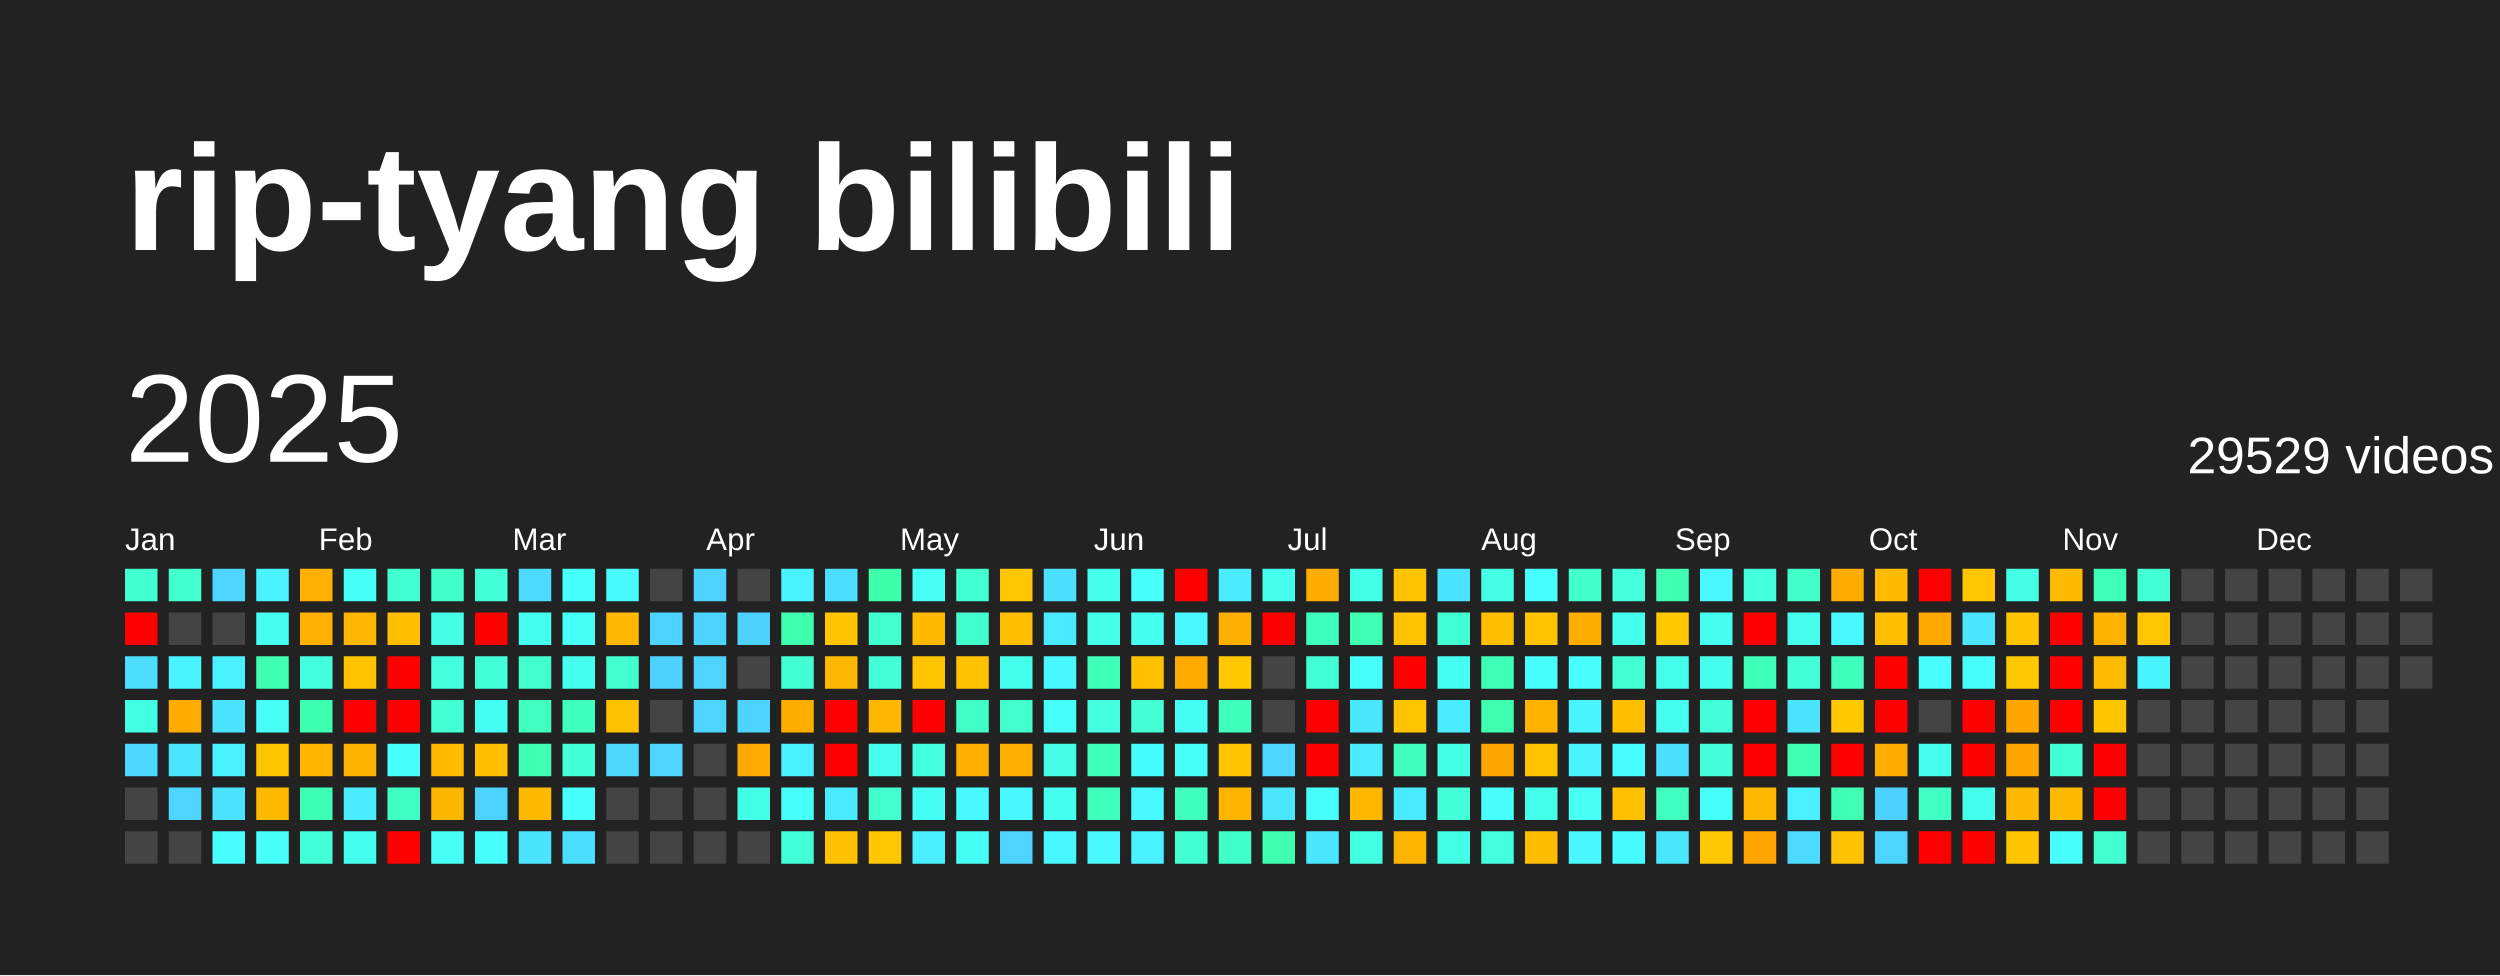
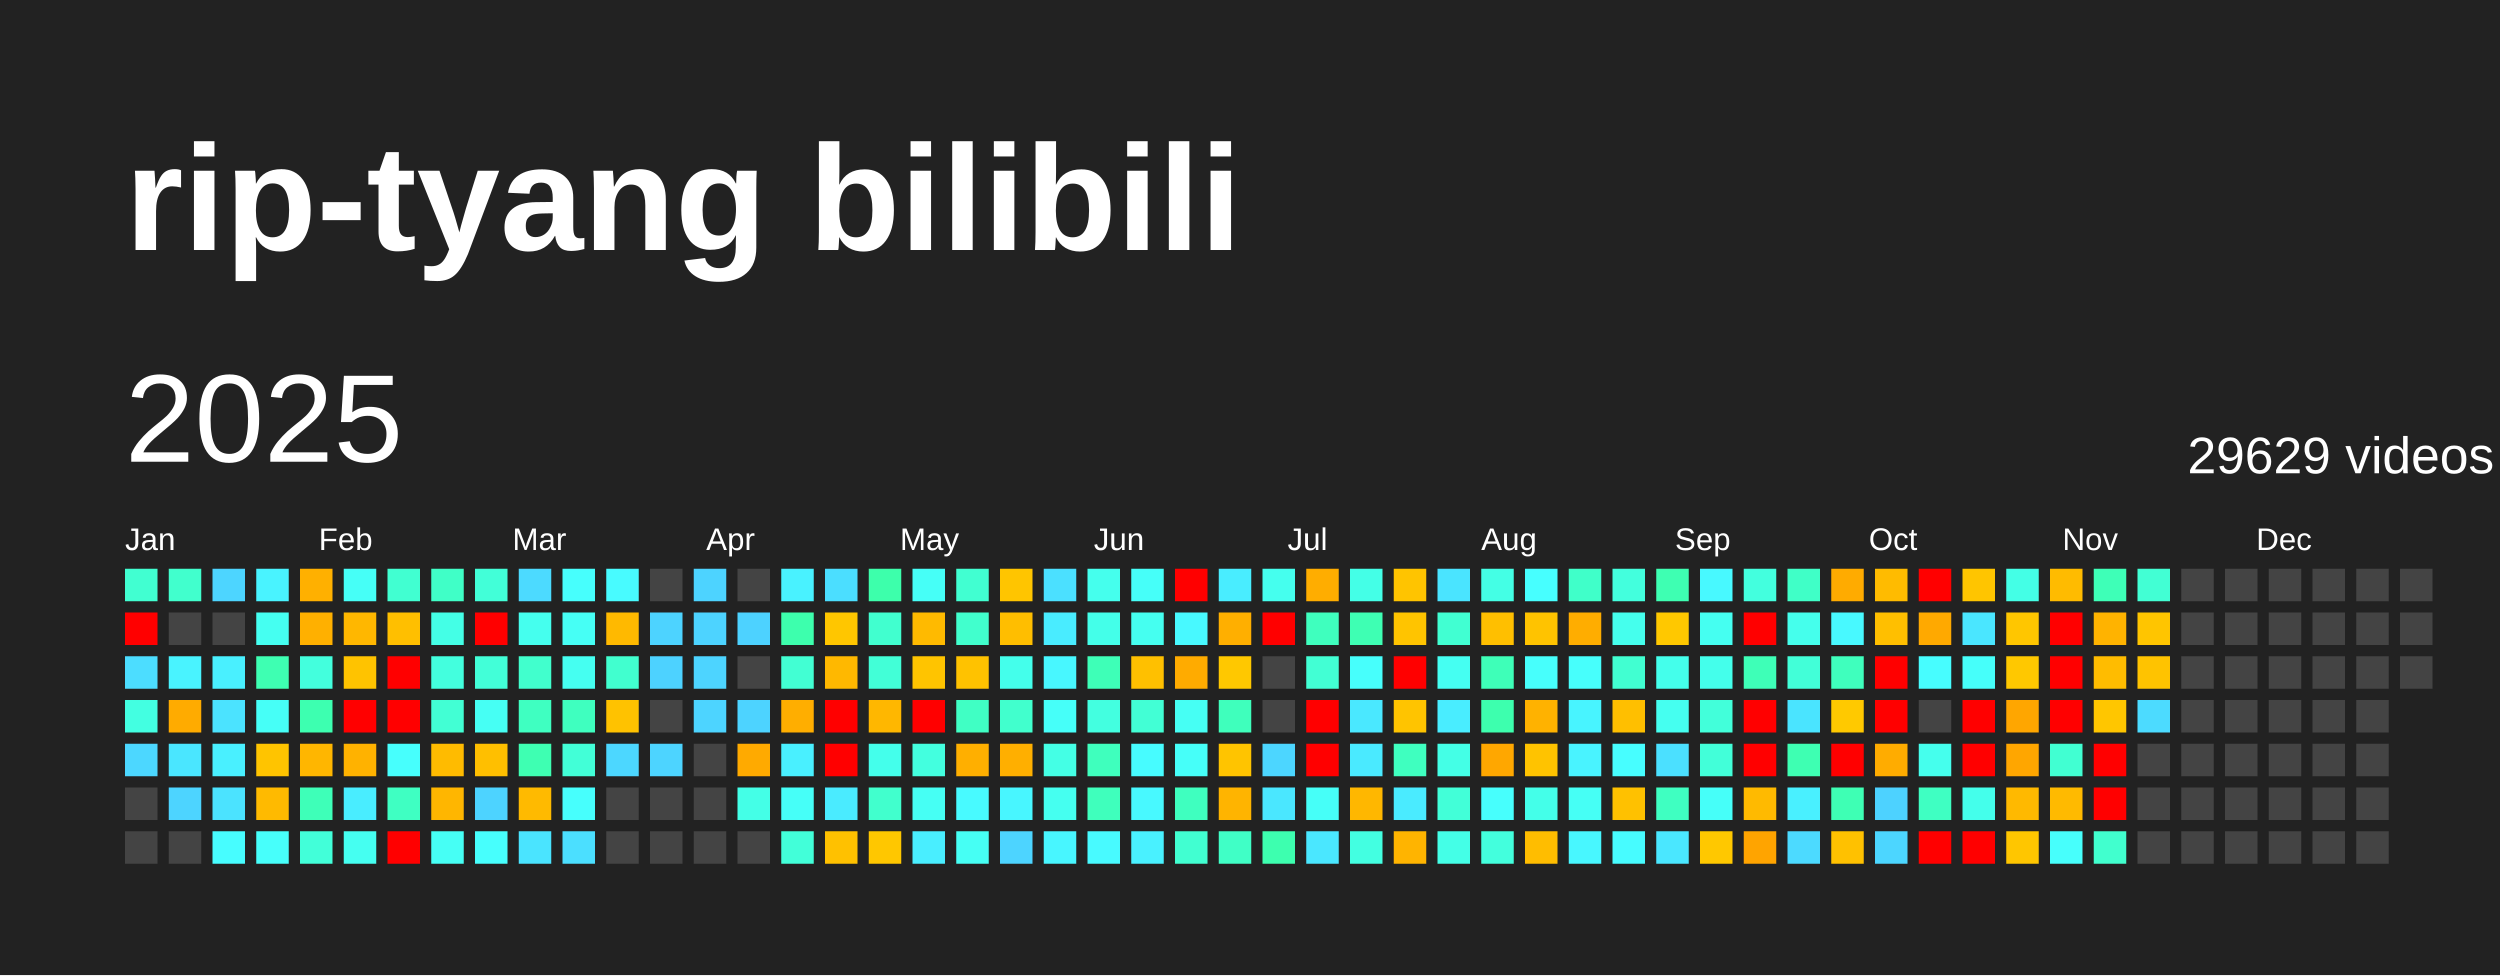
<svg xmlns="http://www.w3.org/2000/svg" baseProfile="full" height="78mm" version="1.1" viewBox="0,0,200,78" width="200mm">
  <defs />
  <rect fill="#222222" height="78" width="200" x="0" y="0" />
  <text fill="#FFFFFF" style="font-size:12px; font-family:Arial; font-weight:bold;" x="10" y="20">rip-tyang bilibili</text>
  <text dominant-baseline="hanging" fill="#FFFFFF" style="font-size:10.0px; font-family:Arial;" x="10" y="30">2025</text>
-   <text dominant-baseline="hanging" fill="#FFFFFF" style="font-size:4.125px; font-family:Arial;" x="175" y="35">29529 videos</text>
+   <text dominant-baseline="hanging" fill="#FFFFFF" style="font-size:4.125px; font-family:Arial;" x="175" y="35">29629 videos</text>
  <text fill="#FFFFFF" style="font-size:2.5px; font-family:Arial" x="10.0" y="44">Jan</text>
  <text fill="#FFFFFF" style="font-size:2.5px; font-family:Arial" x="25.5" y="44">Feb</text>
  <text fill="#FFFFFF" style="font-size:2.5px; font-family:Arial" x="41.0" y="44">Mar</text>
  <text fill="#FFFFFF" style="font-size:2.5px; font-family:Arial" x="56.5" y="44">Apr</text>
  <text fill="#FFFFFF" style="font-size:2.5px; font-family:Arial" x="72.0" y="44">May</text>
  <text fill="#FFFFFF" style="font-size:2.5px; font-family:Arial" x="87.5" y="44">Jun</text>
  <text fill="#FFFFFF" style="font-size:2.5px; font-family:Arial" x="103.0" y="44">Jul</text>
  <text fill="#FFFFFF" style="font-size:2.5px; font-family:Arial" x="118.5" y="44">Aug</text>
  <text fill="#FFFFFF" style="font-size:2.5px; font-family:Arial" x="134.0" y="44">Sep</text>
  <text fill="#FFFFFF" style="font-size:2.5px; font-family:Arial" x="149.5" y="44">Oct</text>
  <text fill="#FFFFFF" style="font-size:2.5px; font-family:Arial" x="165.0" y="44">Nov</text>
  <text fill="#FFFFFF" style="font-size:2.5px; font-family:Arial" x="180.5" y="44">Dec</text>
  <rect fill="#41ffd1" height="2.6" width="2.6" x="10.0" y="45.5" />
  <rect fill="red" height="2.6" width="2.6" x="10.0" y="49.0" />
  <rect fill="#4cddff" height="2.6" width="2.6" x="10.0" y="52.5" />
  <rect fill="#43ffe1" height="2.6" width="2.6" x="10.0" y="56.0" />
  <rect fill="#4cd7ff" height="2.6" width="2.6" x="10.0" y="59.5" />
  <rect fill="#444444" height="2.6" width="2.6" x="10.0" y="63.0" />
  <rect fill="#444444" height="2.6" width="2.6" x="10.0" y="66.5" />
  <rect fill="#41ffcd" height="2.6" width="2.6" x="13.5" y="45.5" />
  <rect fill="#444444" height="2.6" width="2.6" x="13.5" y="49.0" />
  <rect fill="#49f3ff" height="2.6" width="2.6" x="13.5" y="52.5" />
  <rect fill="#ffab00" height="2.6" width="2.6" x="13.5" y="56.0" />
  <rect fill="#4ae6ff" height="2.6" width="2.6" x="13.5" y="59.5" />
  <rect fill="#4dd4ff" height="2.6" width="2.6" x="13.5" y="63.0" />
  <rect fill="#444444" height="2.6" width="2.6" x="13.5" y="66.5" />
  <rect fill="#4dd5ff" height="2.6" width="2.6" x="17.0" y="45.5" />
  <rect fill="#444444" height="2.6" width="2.6" x="17.0" y="49.0" />
  <rect fill="#49f0ff" height="2.6" width="2.6" x="17.0" y="52.5" />
  <rect fill="#4be3ff" height="2.6" width="2.6" x="17.0" y="56.0" />
  <rect fill="#49f0ff" height="2.6" width="2.6" x="17.0" y="59.5" />
  <rect fill="#4be3ff" height="2.6" width="2.6" x="17.0" y="63.0" />
  <rect fill="#47fdff" height="2.6" width="2.6" x="17.0" y="66.5" />
  <rect fill="#49f3ff" height="2.6" width="2.6" x="20.5" y="45.5" />
  <rect fill="#45fff1" height="2.6" width="2.6" x="20.5" y="49.0" />
  <rect fill="#3effb2" height="2.6" width="2.6" x="20.5" y="52.5" />
  <rect fill="#46fff7" height="2.6" width="2.6" x="20.5" y="56.0" />
  <rect fill="#ffc400" height="2.6" width="2.6" x="20.5" y="59.5" />
  <rect fill="#ffba00" height="2.6" width="2.6" x="20.5" y="63.0" />
  <rect fill="#47fffb" height="2.6" width="2.6" x="20.5" y="66.5" />
  <rect fill="#ffb000" height="2.6" width="2.6" x="24.0" y="45.5" />
  <rect fill="#ffb000" height="2.6" width="2.6" x="24.0" y="49.0" />
  <rect fill="#43ffdd" height="2.6" width="2.6" x="24.0" y="52.5" />
  <rect fill="#3dffb0" height="2.6" width="2.6" x="24.0" y="56.0" />
  <rect fill="#ffb600" height="2.6" width="2.6" x="24.0" y="59.5" />
  <rect fill="#3effb8" height="2.6" width="2.6" x="24.0" y="63.0" />
  <rect fill="#42ffd9" height="2.6" width="2.6" x="24.0" y="66.5" />
  <rect fill="#46fff7" height="2.6" width="2.6" x="27.5" y="45.5" />
  <rect fill="#ffb700" height="2.6" width="2.6" x="27.5" y="49.0" />
  <rect fill="#ffc300" height="2.6" width="2.6" x="27.5" y="52.5" />
  <rect fill="red" height="2.6" width="2.6" x="27.5" y="56.0" />
  <rect fill="#ffb200" height="2.6" width="2.6" x="27.5" y="59.5" />
  <rect fill="#49edff" height="2.6" width="2.6" x="27.5" y="63.0" />
  <rect fill="#45fff1" height="2.6" width="2.6" x="27.5" y="66.5" />
  <rect fill="#41ffd1" height="2.6" width="2.6" x="31.0" y="45.5" />
  <rect fill="#ffbf00" height="2.6" width="2.6" x="31.0" y="49.0" />
  <rect fill="red" height="2.6" width="2.6" x="31.0" y="52.5" />
  <rect fill="red" height="2.6" width="2.6" x="31.0" y="56.0" />
  <rect fill="#47fffd" height="2.6" width="2.6" x="31.0" y="59.5" />
  <rect fill="#3fffc2" height="2.6" width="2.6" x="31.0" y="63.0" />
  <rect fill="red" height="2.6" width="2.6" x="31.0" y="66.5" />
  <rect fill="#40ffc7" height="2.6" width="2.6" x="34.5" y="45.5" />
  <rect fill="#44ffe6" height="2.6" width="2.6" x="34.5" y="49.0" />
  <rect fill="#43ffde" height="2.6" width="2.6" x="34.5" y="52.5" />
  <rect fill="#42ffd4" height="2.6" width="2.6" x="34.5" y="56.0" />
  <rect fill="#ffbb00" height="2.6" width="2.6" x="34.5" y="59.5" />
  <rect fill="#ffb600" height="2.6" width="2.6" x="34.5" y="63.0" />
  <rect fill="#46fff5" height="2.6" width="2.6" x="34.5" y="66.5" />
  <rect fill="#42ffd8" height="2.6" width="2.6" x="38.0" y="45.5" />
  <rect fill="red" height="2.6" width="2.6" x="38.0" y="49.0" />
  <rect fill="#42ffd8" height="2.6" width="2.6" x="38.0" y="52.5" />
  <rect fill="#46fff4" height="2.6" width="2.6" x="38.0" y="56.0" />
  <rect fill="#ffbf00" height="2.6" width="2.6" x="38.0" y="59.5" />
  <rect fill="#4dd3ff" height="2.6" width="2.6" x="38.0" y="63.0" />
  <rect fill="#47fffd" height="2.6" width="2.6" x="38.0" y="66.5" />
  <rect fill="#4cdaff" height="2.6" width="2.6" x="41.5" y="45.5" />
  <rect fill="#45ffee" height="2.6" width="2.6" x="41.5" y="49.0" />
  <rect fill="#41ffcd" height="2.6" width="2.6" x="41.5" y="52.5" />
  <rect fill="#3fffc1" height="2.6" width="2.6" x="41.5" y="56.0" />
  <rect fill="#3effb2" height="2.6" width="2.6" x="41.5" y="59.5" />
  <rect fill="#ffba00" height="2.6" width="2.6" x="41.5" y="63.0" />
  <rect fill="#4ae4ff" height="2.6" width="2.6" x="41.5" y="66.5" />
  <rect fill="#47fffd" height="2.6" width="2.6" x="45.0" y="45.5" />
  <rect fill="#46fff5" height="2.6" width="2.6" x="45.0" y="49.0" />
  <rect fill="#45fff1" height="2.6" width="2.6" x="45.0" y="52.5" />
  <rect fill="#3fffbf" height="2.6" width="2.6" x="45.0" y="56.0" />
  <rect fill="#42ffd7" height="2.6" width="2.6" x="45.0" y="59.5" />
  <rect fill="#47fffd" height="2.6" width="2.6" x="45.0" y="63.0" />
  <rect fill="#4bdfff" height="2.6" width="2.6" x="45.0" y="66.5" />
  <rect fill="#48fbff" height="2.6" width="2.6" x="48.5" y="45.5" />
  <rect fill="#ffb900" height="2.6" width="2.6" x="48.5" y="49.0" />
  <rect fill="#41ffcf" height="2.6" width="2.6" x="48.5" y="52.5" />
  <rect fill="#ffc200" height="2.6" width="2.6" x="48.5" y="56.0" />
  <rect fill="#4cd7ff" height="2.6" width="2.6" x="48.5" y="59.5" />
  <rect fill="#444444" height="2.6" width="2.6" x="48.5" y="63.0" />
  <rect fill="#444444" height="2.6" width="2.6" x="48.5" y="66.5" />
  <rect fill="#444444" height="2.6" width="2.6" x="52.0" y="45.5" />
  <rect fill="#4dd3ff" height="2.6" width="2.6" x="52.0" y="49.0" />
  <rect fill="#4dd2ff" height="2.6" width="2.6" x="52.0" y="52.5" />
  <rect fill="#444444" height="2.6" width="2.6" x="52.0" y="56.0" />
  <rect fill="#4dd4ff" height="2.6" width="2.6" x="52.0" y="59.5" />
  <rect fill="#444444" height="2.6" width="2.6" x="52.0" y="63.0" />
  <rect fill="#444444" height="2.6" width="2.6" x="52.0" y="66.5" />
  <rect fill="#4dd3ff" height="2.6" width="2.6" x="55.5" y="45.5" />
  <rect fill="#4dd3ff" height="2.6" width="2.6" x="55.5" y="49.0" />
  <rect fill="#4dd4ff" height="2.6" width="2.6" x="55.5" y="52.5" />
  <rect fill="#4dd4ff" height="2.6" width="2.6" x="55.5" y="56.0" />
  <rect fill="#444444" height="2.6" width="2.6" x="55.5" y="59.5" />
  <rect fill="#444444" height="2.6" width="2.6" x="55.5" y="63.0" />
  <rect fill="#444444" height="2.6" width="2.6" x="55.5" y="66.5" />
  <rect fill="#444444" height="2.6" width="2.6" x="59.0" y="45.5" />
  <rect fill="#4dd2ff" height="2.6" width="2.6" x="59.0" y="49.0" />
  <rect fill="#444444" height="2.6" width="2.6" x="59.0" y="52.5" />
  <rect fill="#4dd3ff" height="2.6" width="2.6" x="59.0" y="56.0" />
  <rect fill="#ffaa00" height="2.6" width="2.6" x="59.0" y="59.5" />
  <rect fill="#44ffe7" height="2.6" width="2.6" x="59.0" y="63.0" />
  <rect fill="#444444" height="2.6" width="2.6" x="59.0" y="66.5" />
  <rect fill="#49f2ff" height="2.6" width="2.6" x="62.5" y="45.5" />
  <rect fill="#3dffad" height="2.6" width="2.6" x="62.5" y="49.0" />
  <rect fill="#42ffd3" height="2.6" width="2.6" x="62.5" y="52.5" />
  <rect fill="#ffae00" height="2.6" width="2.6" x="62.5" y="56.0" />
  <rect fill="#49f0ff" height="2.6" width="2.6" x="62.5" y="59.5" />
  <rect fill="#46fff8" height="2.6" width="2.6" x="62.5" y="63.0" />
  <rect fill="#42ffd9" height="2.6" width="2.6" x="62.5" y="66.5" />
  <rect fill="#4bdeff" height="2.6" width="2.6" x="66.0" y="45.5" />
  <rect fill="#ffc600" height="2.6" width="2.6" x="66.0" y="49.0" />
  <rect fill="#ffb800" height="2.6" width="2.6" x="66.0" y="52.5" />
  <rect fill="red" height="2.6" width="2.6" x="66.0" y="56.0" />
  <rect fill="red" height="2.6" width="2.6" x="66.0" y="59.5" />
  <rect fill="#4aebff" height="2.6" width="2.6" x="66.0" y="63.0" />
  <rect fill="#ffc100" height="2.6" width="2.6" x="66.0" y="66.5" />
  <rect fill="#3dffab" height="2.6" width="2.6" x="69.5" y="45.5" />
  <rect fill="#41ffcf" height="2.6" width="2.6" x="69.5" y="49.0" />
  <rect fill="#42ffd7" height="2.6" width="2.6" x="69.5" y="52.5" />
  <rect fill="#ffb700" height="2.6" width="2.6" x="69.5" y="56.0" />
  <rect fill="#44ffeb" height="2.6" width="2.6" x="69.5" y="59.5" />
  <rect fill="#41ffcd" height="2.6" width="2.6" x="69.5" y="63.0" />
  <rect fill="#ffc700" height="2.6" width="2.6" x="69.5" y="66.5" />
  <rect fill="#46fff7" height="2.6" width="2.6" x="73.0" y="45.5" />
  <rect fill="#ffba00" height="2.6" width="2.6" x="73.0" y="49.0" />
  <rect fill="#ffc400" height="2.6" width="2.6" x="73.0" y="52.5" />
  <rect fill="red" height="2.6" width="2.6" x="73.0" y="56.0" />
  <rect fill="#43ffdf" height="2.6" width="2.6" x="73.0" y="59.5" />
  <rect fill="#46fff4" height="2.6" width="2.6" x="73.0" y="63.0" />
  <rect fill="#49eeff" height="2.6" width="2.6" x="73.0" y="66.5" />
  <rect fill="#41ffd1" height="2.6" width="2.6" x="76.5" y="45.5" />
  <rect fill="#41ffcd" height="2.6" width="2.6" x="76.5" y="49.0" />
  <rect fill="#ffc200" height="2.6" width="2.6" x="76.5" y="52.5" />
  <rect fill="#40ffc4" height="2.6" width="2.6" x="76.5" y="56.0" />
  <rect fill="#ffaf00" height="2.6" width="2.6" x="76.5" y="59.5" />
  <rect fill="#48faff" height="2.6" width="2.6" x="76.5" y="63.0" />
  <rect fill="#46fff4" height="2.6" width="2.6" x="76.5" y="66.5" />
  <rect fill="#ffc500" height="2.6" width="2.6" x="80.0" y="45.5" />
  <rect fill="#ffbe00" height="2.6" width="2.6" x="80.0" y="49.0" />
  <rect fill="#44ffeb" height="2.6" width="2.6" x="80.0" y="52.5" />
  <rect fill="#41ffcd" height="2.6" width="2.6" x="80.0" y="56.0" />
  <rect fill="#ffaf00" height="2.6" width="2.6" x="80.0" y="59.5" />
  <rect fill="#48f6ff" height="2.6" width="2.6" x="80.0" y="63.0" />
  <rect fill="#4dd4ff" height="2.6" width="2.6" x="80.0" y="66.5" />
  <rect fill="#4be0ff" height="2.6" width="2.6" x="83.5" y="45.5" />
  <rect fill="#49ecff" height="2.6" width="2.6" x="83.5" y="49.0" />
  <rect fill="#48f7ff" height="2.6" width="2.6" x="83.5" y="52.5" />
  <rect fill="#46fff9" height="2.6" width="2.6" x="83.5" y="56.0" />
  <rect fill="#44ffe5" height="2.6" width="2.6" x="83.5" y="59.5" />
  <rect fill="#45fff0" height="2.6" width="2.6" x="83.5" y="63.0" />
  <rect fill="#48f6ff" height="2.6" width="2.6" x="83.5" y="66.5" />
  <rect fill="#45ffed" height="2.6" width="2.6" x="87.0" y="45.5" />
  <rect fill="#44ffe9" height="2.6" width="2.6" x="87.0" y="49.0" />
  <rect fill="#3effb7" height="2.6" width="2.6" x="87.0" y="52.5" />
  <rect fill="#43ffe0" height="2.6" width="2.6" x="87.0" y="56.0" />
  <rect fill="#3fffbd" height="2.6" width="2.6" x="87.0" y="59.5" />
  <rect fill="#3fffbc" height="2.6" width="2.6" x="87.0" y="63.0" />
  <rect fill="#48faff" height="2.6" width="2.6" x="87.0" y="66.5" />
  <rect fill="#46fff9" height="2.6" width="2.6" x="90.5" y="45.5" />
  <rect fill="#45fff0" height="2.6" width="2.6" x="90.5" y="49.0" />
  <rect fill="#ffc000" height="2.6" width="2.6" x="90.5" y="52.5" />
  <rect fill="#42ffd5" height="2.6" width="2.6" x="90.5" y="56.0" />
  <rect fill="#47fcff" height="2.6" width="2.6" x="90.5" y="59.5" />
  <rect fill="#48f9ff" height="2.6" width="2.6" x="90.5" y="63.0" />
  <rect fill="#49f1ff" height="2.6" width="2.6" x="90.5" y="66.5" />
  <rect fill="red" height="2.6" width="2.6" x="94.0" y="45.5" />
  <rect fill="#48f9ff" height="2.6" width="2.6" x="94.0" y="49.0" />
  <rect fill="#ffab00" height="2.6" width="2.6" x="94.0" y="52.5" />
  <rect fill="#46fff4" height="2.6" width="2.6" x="94.0" y="56.0" />
  <rect fill="#46fff9" height="2.6" width="2.6" x="94.0" y="59.5" />
  <rect fill="#3fffbf" height="2.6" width="2.6" x="94.0" y="63.0" />
  <rect fill="#41ffd1" height="2.6" width="2.6" x="94.0" y="66.5" />
  <rect fill="#49edff" height="2.6" width="2.6" x="97.5" y="45.5" />
  <rect fill="#ffaf00" height="2.6" width="2.6" x="97.5" y="49.0" />
  <rect fill="#ffc800" height="2.6" width="2.6" x="97.5" y="52.5" />
  <rect fill="#3fffbc" height="2.6" width="2.6" x="97.5" y="56.0" />
  <rect fill="#ffc400" height="2.6" width="2.6" x="97.5" y="59.5" />
  <rect fill="#ffb400" height="2.6" width="2.6" x="97.5" y="63.0" />
  <rect fill="#40ffc6" height="2.6" width="2.6" x="97.5" y="66.5" />
  <rect fill="#45ffee" height="2.6" width="2.6" x="101.0" y="45.5" />
  <rect fill="red" height="2.6" width="2.6" x="101.0" y="49.0" />
  <rect fill="#444444" height="2.6" width="2.6" x="101.0" y="52.5" />
  <rect fill="#444444" height="2.6" width="2.6" x="101.0" y="56.0" />
  <rect fill="#4cd6ff" height="2.6" width="2.6" x="101.0" y="59.5" />
  <rect fill="#4ae7ff" height="2.6" width="2.6" x="101.0" y="63.0" />
  <rect fill="#3dffaf" height="2.6" width="2.6" x="101.0" y="66.5" />
  <rect fill="#ffad00" height="2.6" width="2.6" x="104.5" y="45.5" />
  <rect fill="#3fffbe" height="2.6" width="2.6" x="104.5" y="49.0" />
  <rect fill="#42ffd4" height="2.6" width="2.6" x="104.5" y="52.5" />
  <rect fill="red" height="2.6" width="2.6" x="104.5" y="56.0" />
  <rect fill="red" height="2.6" width="2.6" x="104.5" y="59.5" />
  <rect fill="#46fff8" height="2.6" width="2.6" x="104.5" y="63.0" />
  <rect fill="#4ae7ff" height="2.6" width="2.6" x="104.5" y="66.5" />
  <rect fill="#44ffe7" height="2.6" width="2.6" x="108.0" y="45.5" />
  <rect fill="#3effb3" height="2.6" width="2.6" x="108.0" y="49.0" />
  <rect fill="#47fffc" height="2.6" width="2.6" x="108.0" y="52.5" />
  <rect fill="#4ae8ff" height="2.6" width="2.6" x="108.0" y="56.0" />
  <rect fill="#4aeaff" height="2.6" width="2.6" x="108.0" y="59.5" />
  <rect fill="#ffb700" height="2.6" width="2.6" x="108.0" y="63.0" />
  <rect fill="#43ffe1" height="2.6" width="2.6" x="108.0" y="66.5" />
  <rect fill="#ffc400" height="2.6" width="2.6" x="111.5" y="45.5" />
  <rect fill="#ffc400" height="2.6" width="2.6" x="111.5" y="49.0" />
  <rect fill="red" height="2.6" width="2.6" x="111.5" y="52.5" />
  <rect fill="#ffc400" height="2.6" width="2.6" x="111.5" y="56.0" />
  <rect fill="#3fffbf" height="2.6" width="2.6" x="111.5" y="59.5" />
  <rect fill="#4aebff" height="2.6" width="2.6" x="111.5" y="63.0" />
  <rect fill="#ffb400" height="2.6" width="2.6" x="111.5" y="66.5" />
  <rect fill="#4ae4ff" height="2.6" width="2.6" x="115.0" y="45.5" />
  <rect fill="#41ffd2" height="2.6" width="2.6" x="115.0" y="49.0" />
  <rect fill="#45fff2" height="2.6" width="2.6" x="115.0" y="52.5" />
  <rect fill="#49edff" height="2.6" width="2.6" x="115.0" y="56.0" />
  <rect fill="#44ffe6" height="2.6" width="2.6" x="115.0" y="59.5" />
  <rect fill="#42ffd8" height="2.6" width="2.6" x="115.0" y="63.0" />
  <rect fill="#44ffe7" height="2.6" width="2.6" x="115.0" y="66.5" />
  <rect fill="#44ffe5" height="2.6" width="2.6" x="118.5" y="45.5" />
  <rect fill="#ffbf00" height="2.6" width="2.6" x="118.5" y="49.0" />
  <rect fill="#3effb8" height="2.6" width="2.6" x="118.5" y="52.5" />
  <rect fill="#3dffae" height="2.6" width="2.6" x="118.5" y="56.0" />
  <rect fill="#ffa700" height="2.6" width="2.6" x="118.5" y="59.5" />
  <rect fill="#47fffd" height="2.6" width="2.6" x="118.5" y="63.0" />
  <rect fill="#43ffdd" height="2.6" width="2.6" x="118.5" y="66.5" />
  <rect fill="#47ffff" height="2.6" width="2.6" x="122.0" y="45.5" />
  <rect fill="#ffc300" height="2.6" width="2.6" x="122.0" y="49.0" />
  <rect fill="#47fffc" height="2.6" width="2.6" x="122.0" y="52.5" />
  <rect fill="#ffb200" height="2.6" width="2.6" x="122.0" y="56.0" />
  <rect fill="#ffc300" height="2.6" width="2.6" x="122.0" y="59.5" />
  <rect fill="#44ffe9" height="2.6" width="2.6" x="122.0" y="63.0" />
  <rect fill="#ffbd00" height="2.6" width="2.6" x="122.0" y="66.5" />
  <rect fill="#40ffc9" height="2.6" width="2.6" x="125.5" y="45.5" />
  <rect fill="#ffad00" height="2.6" width="2.6" x="125.5" y="49.0" />
  <rect fill="#47fffc" height="2.6" width="2.6" x="125.5" y="52.5" />
  <rect fill="#48f4ff" height="2.6" width="2.6" x="125.5" y="56.0" />
  <rect fill="#49f3ff" height="2.6" width="2.6" x="125.5" y="59.5" />
  <rect fill="#46fff5" height="2.6" width="2.6" x="125.5" y="63.0" />
  <rect fill="#48f7ff" height="2.6" width="2.6" x="125.5" y="66.5" />
  <rect fill="#43ffdd" height="2.6" width="2.6" x="129.0" y="45.5" />
  <rect fill="#45ffed" height="2.6" width="2.6" x="129.0" y="49.0" />
  <rect fill="#41ffd1" height="2.6" width="2.6" x="129.0" y="52.5" />
  <rect fill="#ffbf00" height="2.6" width="2.6" x="129.0" y="56.0" />
  <rect fill="#47feff" height="2.6" width="2.6" x="129.0" y="59.5" />
  <rect fill="#ffc100" height="2.6" width="2.6" x="129.0" y="63.0" />
  <rect fill="#47fcff" height="2.6" width="2.6" x="129.0" y="66.5" />
  <rect fill="#3effb2" height="2.6" width="2.6" x="132.5" y="45.5" />
  <rect fill="#ffc800" height="2.6" width="2.6" x="132.5" y="49.0" />
  <rect fill="#44ffeb" height="2.6" width="2.6" x="132.5" y="52.5" />
  <rect fill="#45fff0" height="2.6" width="2.6" x="132.5" y="56.0" />
  <rect fill="#4be0ff" height="2.6" width="2.6" x="132.5" y="59.5" />
  <rect fill="#3fffc1" height="2.6" width="2.6" x="132.5" y="63.0" />
  <rect fill="#4ae7ff" height="2.6" width="2.6" x="132.5" y="66.5" />
  <rect fill="#48f9ff" height="2.6" width="2.6" x="136.0" y="45.5" />
  <rect fill="#45fff1" height="2.6" width="2.6" x="136.0" y="49.0" />
  <rect fill="#44ffeb" height="2.6" width="2.6" x="136.0" y="52.5" />
  <rect fill="#42ffda" height="2.6" width="2.6" x="136.0" y="56.0" />
  <rect fill="#42ffd9" height="2.6" width="2.6" x="136.0" y="59.5" />
  <rect fill="#46fff9" height="2.6" width="2.6" x="136.0" y="63.0" />
  <rect fill="#ffc800" height="2.6" width="2.6" x="136.0" y="66.5" />
  <rect fill="#43ffde" height="2.6" width="2.6" x="139.5" y="45.5" />
  <rect fill="red" height="2.6" width="2.6" x="139.5" y="49.0" />
  <rect fill="#3effb7" height="2.6" width="2.6" x="139.5" y="52.5" />
  <rect fill="red" height="2.6" width="2.6" x="139.5" y="56.0" />
  <rect fill="red" height="2.6" width="2.6" x="139.5" y="59.5" />
  <rect fill="#ffba00" height="2.6" width="2.6" x="139.5" y="63.0" />
  <rect fill="#ffa400" height="2.6" width="2.6" x="139.5" y="66.5" />
  <rect fill="#40ffc7" height="2.6" width="2.6" x="143.0" y="45.5" />
  <rect fill="#45ffec" height="2.6" width="2.6" x="143.0" y="49.0" />
  <rect fill="#42ffd8" height="2.6" width="2.6" x="143.0" y="52.5" />
  <rect fill="#4ae4ff" height="2.6" width="2.6" x="143.0" y="56.0" />
  <rect fill="#3effb2" height="2.6" width="2.6" x="143.0" y="59.5" />
  <rect fill="#49f0ff" height="2.6" width="2.6" x="143.0" y="63.0" />
  <rect fill="#4cdaff" height="2.6" width="2.6" x="143.0" y="66.5" />
  <rect fill="#ffab00" height="2.6" width="2.6" x="146.5" y="45.5" />
  <rect fill="#48f9ff" height="2.6" width="2.6" x="146.5" y="49.0" />
  <rect fill="#3fffbd" height="2.6" width="2.6" x="146.5" y="52.5" />
  <rect fill="#ffc900" height="2.6" width="2.6" x="146.5" y="56.0" />
  <rect fill="red" height="2.6" width="2.6" x="146.5" y="59.5" />
  <rect fill="#3effb4" height="2.6" width="2.6" x="146.5" y="63.0" />
  <rect fill="#ffc100" height="2.6" width="2.6" x="146.5" y="66.5" />
  <rect fill="#ffbb00" height="2.6" width="2.6" x="150.0" y="45.5" />
  <rect fill="#ffbf00" height="2.6" width="2.6" x="150.0" y="49.0" />
  <rect fill="red" height="2.6" width="2.6" x="150.0" y="52.5" />
  <rect fill="red" height="2.6" width="2.6" x="150.0" y="56.0" />
  <rect fill="#ffac00" height="2.6" width="2.6" x="150.0" y="59.5" />
  <rect fill="#4dd2ff" height="2.6" width="2.6" x="150.0" y="63.0" />
  <rect fill="#4cd6ff" height="2.6" width="2.6" x="150.0" y="66.5" />
  <rect fill="red" height="2.6" width="2.6" x="153.5" y="45.5" />
  <rect fill="#ffa900" height="2.6" width="2.6" x="153.5" y="49.0" />
  <rect fill="#47fdff" height="2.6" width="2.6" x="153.5" y="52.5" />
  <rect fill="#444444" height="2.6" width="2.6" x="153.5" y="56.0" />
  <rect fill="#45ffed" height="2.6" width="2.6" x="153.5" y="59.5" />
  <rect fill="#3fffc2" height="2.6" width="2.6" x="153.5" y="63.0" />
  <rect fill="red" height="2.6" width="2.6" x="153.5" y="66.5" />
  <rect fill="#ffc500" height="2.6" width="2.6" x="157.0" y="45.5" />
  <rect fill="#4ae6ff" height="2.6" width="2.6" x="157.0" y="49.0" />
  <rect fill="#46fffa" height="2.6" width="2.6" x="157.0" y="52.5" />
  <rect fill="red" height="2.6" width="2.6" x="157.0" y="56.0" />
  <rect fill="red" height="2.6" width="2.6" x="157.0" y="59.5" />
  <rect fill="#44ffeb" height="2.6" width="2.6" x="157.0" y="63.0" />
  <rect fill="red" height="2.6" width="2.6" x="157.0" y="66.5" />
  <rect fill="#44ffe6" height="2.6" width="2.6" x="160.5" y="45.5" />
  <rect fill="#ffc600" height="2.6" width="2.6" x="160.5" y="49.0" />
  <rect fill="#ffc800" height="2.6" width="2.6" x="160.5" y="52.5" />
  <rect fill="#ffa600" height="2.6" width="2.6" x="160.5" y="56.0" />
  <rect fill="#ffa600" height="2.6" width="2.6" x="160.5" y="59.5" />
  <rect fill="#ffb900" height="2.6" width="2.6" x="160.5" y="63.0" />
  <rect fill="#ffc600" height="2.6" width="2.6" x="160.5" y="66.5" />
  <rect fill="#ffbb00" height="2.6" width="2.6" x="164.0" y="45.5" />
  <rect fill="red" height="2.6" width="2.6" x="164.0" y="49.0" />
  <rect fill="red" height="2.6" width="2.6" x="164.0" y="52.5" />
  <rect fill="red" height="2.6" width="2.6" x="164.0" y="56.0" />
  <rect fill="#41ffd2" height="2.6" width="2.6" x="164.0" y="59.5" />
  <rect fill="#ffba00" height="2.6" width="2.6" x="164.0" y="63.0" />
  <rect fill="#47fffc" height="2.6" width="2.6" x="164.0" y="66.5" />
  <rect fill="#3effb7" height="2.6" width="2.6" x="167.5" y="45.5" />
  <rect fill="#ffb300" height="2.6" width="2.6" x="167.5" y="49.0" />
  <rect fill="#ffbc00" height="2.6" width="2.6" x="167.5" y="52.5" />
  <rect fill="#ffc600" height="2.6" width="2.6" x="167.5" y="56.0" />
  <rect fill="red" height="2.6" width="2.6" x="167.5" y="59.5" />
  <rect fill="red" height="2.6" width="2.6" x="167.5" y="63.0" />
  <rect fill="#41ffce" height="2.6" width="2.6" x="167.5" y="66.5" />
  <rect fill="#42ffd4" height="2.6" width="2.6" x="171.0" y="45.5" />
  <rect fill="#ffc500" height="2.6" width="2.6" x="171.0" y="49.0" />
-   <rect fill="#48f5ff" height="2.6" width="2.6" x="171.0" y="52.5" />
-   <rect fill="#444444" height="2.6" width="2.6" x="171.0" y="56.0" />
+   <rect fill="#ffc300" height="2.6" width="2.6" x="171.0" y="52.5" />
+   <rect fill="#4cdbff" height="2.6" width="2.6" x="171.0" y="56.0" />
  <rect fill="#444444" height="2.6" width="2.6" x="171.0" y="59.5" />
  <rect fill="#444444" height="2.6" width="2.6" x="171.0" y="63.0" />
  <rect fill="#444444" height="2.6" width="2.6" x="171.0" y="66.5" />
  <rect fill="#444444" height="2.6" width="2.6" x="174.5" y="45.5" />
  <rect fill="#444444" height="2.6" width="2.6" x="174.5" y="49.0" />
  <rect fill="#444444" height="2.6" width="2.6" x="174.5" y="52.5" />
  <rect fill="#444444" height="2.6" width="2.6" x="174.5" y="56.0" />
  <rect fill="#444444" height="2.6" width="2.6" x="174.5" y="59.5" />
  <rect fill="#444444" height="2.6" width="2.6" x="174.5" y="63.0" />
  <rect fill="#444444" height="2.6" width="2.6" x="174.5" y="66.5" />
  <rect fill="#444444" height="2.6" width="2.6" x="178.0" y="45.5" />
  <rect fill="#444444" height="2.6" width="2.6" x="178.0" y="49.0" />
  <rect fill="#444444" height="2.6" width="2.6" x="178.0" y="52.5" />
  <rect fill="#444444" height="2.6" width="2.6" x="178.0" y="56.0" />
  <rect fill="#444444" height="2.6" width="2.6" x="178.0" y="59.5" />
  <rect fill="#444444" height="2.6" width="2.6" x="178.0" y="63.0" />
  <rect fill="#444444" height="2.6" width="2.6" x="178.0" y="66.5" />
  <rect fill="#444444" height="2.6" width="2.6" x="181.5" y="45.5" />
  <rect fill="#444444" height="2.6" width="2.6" x="181.5" y="49.0" />
  <rect fill="#444444" height="2.6" width="2.6" x="181.5" y="52.5" />
  <rect fill="#444444" height="2.6" width="2.6" x="181.5" y="56.0" />
  <rect fill="#444444" height="2.6" width="2.6" x="181.5" y="59.5" />
  <rect fill="#444444" height="2.6" width="2.6" x="181.5" y="63.0" />
  <rect fill="#444444" height="2.6" width="2.6" x="181.5" y="66.5" />
  <rect fill="#444444" height="2.6" width="2.6" x="185.0" y="45.5" />
  <rect fill="#444444" height="2.6" width="2.6" x="185.0" y="49.0" />
  <rect fill="#444444" height="2.6" width="2.6" x="185.0" y="52.5" />
  <rect fill="#444444" height="2.6" width="2.6" x="185.0" y="56.0" />
  <rect fill="#444444" height="2.6" width="2.6" x="185.0" y="59.5" />
  <rect fill="#444444" height="2.6" width="2.6" x="185.0" y="63.0" />
  <rect fill="#444444" height="2.6" width="2.6" x="185.0" y="66.5" />
  <rect fill="#444444" height="2.6" width="2.6" x="188.5" y="45.5" />
  <rect fill="#444444" height="2.6" width="2.6" x="188.5" y="49.0" />
  <rect fill="#444444" height="2.6" width="2.6" x="188.5" y="52.5" />
  <rect fill="#444444" height="2.6" width="2.6" x="188.5" y="56.0" />
  <rect fill="#444444" height="2.6" width="2.6" x="188.5" y="59.5" />
  <rect fill="#444444" height="2.6" width="2.6" x="188.5" y="63.0" />
  <rect fill="#444444" height="2.6" width="2.6" x="188.5" y="66.5" />
  <rect fill="#444444" height="2.6" width="2.6" x="192.0" y="45.5" />
  <rect fill="#444444" height="2.6" width="2.6" x="192.0" y="49.0" />
  <rect fill="#444444" height="2.6" width="2.6" x="192.0" y="52.5" />
</svg>
